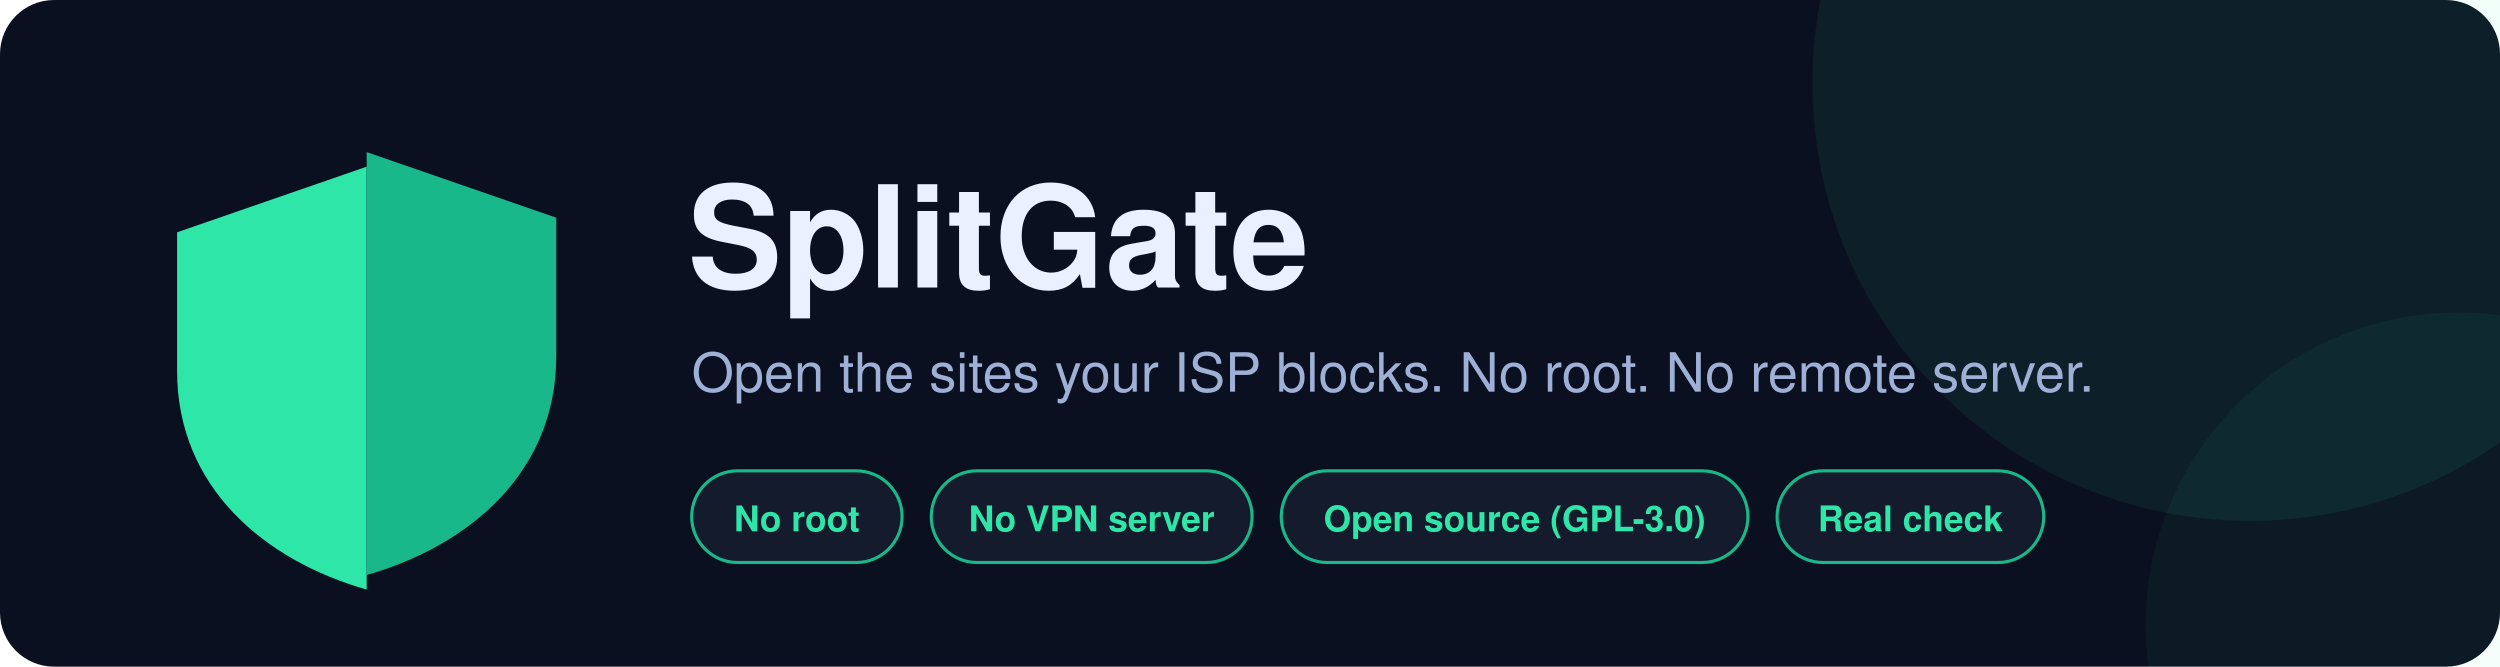
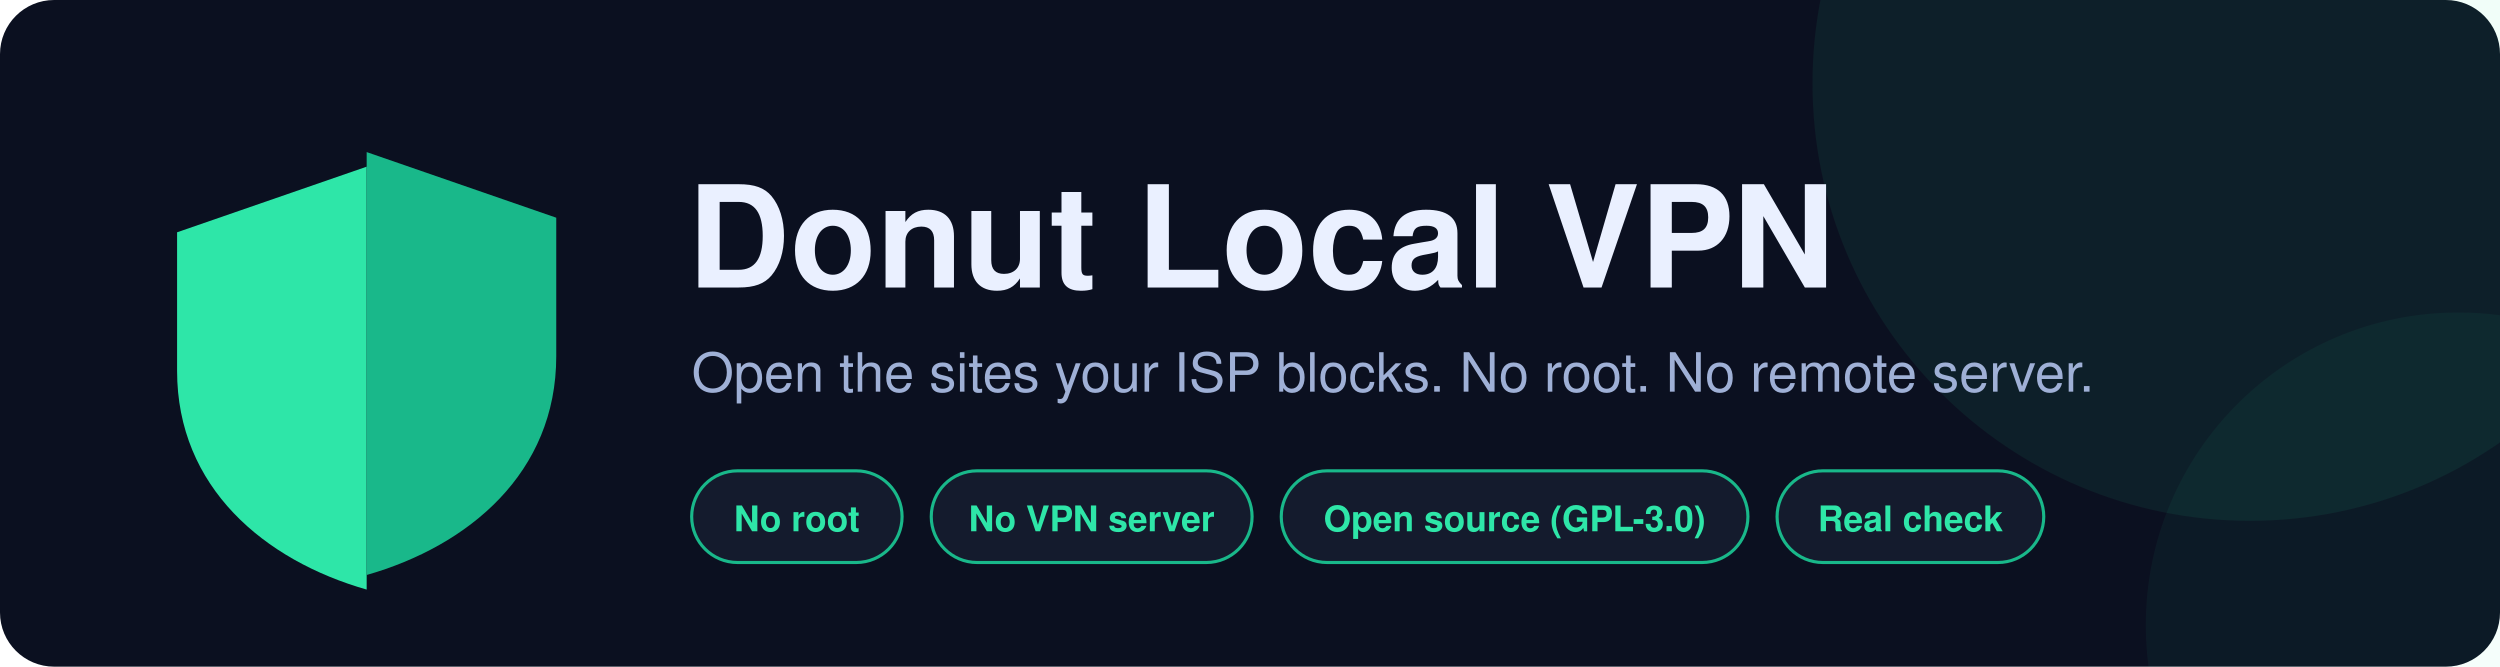
<svg xmlns="http://www.w3.org/2000/svg" width="1200" height="320" viewBox="0 0 1200 320" font-family="Segoe UI, Helvetica Neue, Helvetica, Arial, sans-serif">
  <rect width="1200" height="320" rx="26" fill="#0b1020" />
  <circle cx="1080" cy="40" r="210" fill="#2ee6a8" fill-opacity="0.07" />
  <circle cx="1180" cy="300" r="150" fill="#2ee6a8" fill-opacity="0.05" />
  <g transform="translate(64 66) scale(3.5)">
    <path fill="#2ee6a8" d="M32,4 L6,13 V32 C6,48 18,58 32,62 Z" />
    <path fill="#19b88a" d="M32,2 L58,11 V30 C58,46 46,56 32,60 Z" />
  </g>
-   <text x="330" y="138" font-size="68" fill="#eaf0ff" font-weight="bold" text-anchor="start">SplitGate</text>
+   <text x="330" y="138" font-size="68" fill="#eaf0ff" font-weight="bold" text-anchor="start">Donut Local VPN</text>
  <text x="332" y="188" font-size="26" fill="#9fb0d6" font-weight="normal" text-anchor="start">Open the sites your ISP blocks. No root. No remote server.</text>
  <rect x="332" y="226" width="101" height="44" rx="22" fill="#141b2d" stroke="#19b88a" stroke-width="1.5" />
  <text x="382.5" y="255" font-size="17" fill="#2ee6a8" font-weight="bold" text-anchor="middle">No root</text>
  <rect x="447" y="226" width="154" height="44" rx="22" fill="#141b2d" stroke="#19b88a" stroke-width="1.5" />
  <text x="524.0" y="255" font-size="17" fill="#2ee6a8" font-weight="bold" text-anchor="middle">No VPN server</text>
  <rect x="615" y="226" width="224" height="44" rx="22" fill="#141b2d" stroke="#19b88a" stroke-width="1.5" />
  <text x="727.0" y="255" font-size="17" fill="#2ee6a8" font-weight="bold" text-anchor="middle">Open source (GPL-3.0)</text>
  <rect x="853" y="226" width="128" height="44" rx="22" fill="#141b2d" stroke="#19b88a" stroke-width="1.5" />
  <text x="917.0" y="255" font-size="17" fill="#2ee6a8" font-weight="bold" text-anchor="middle">Real check</text>
</svg>
